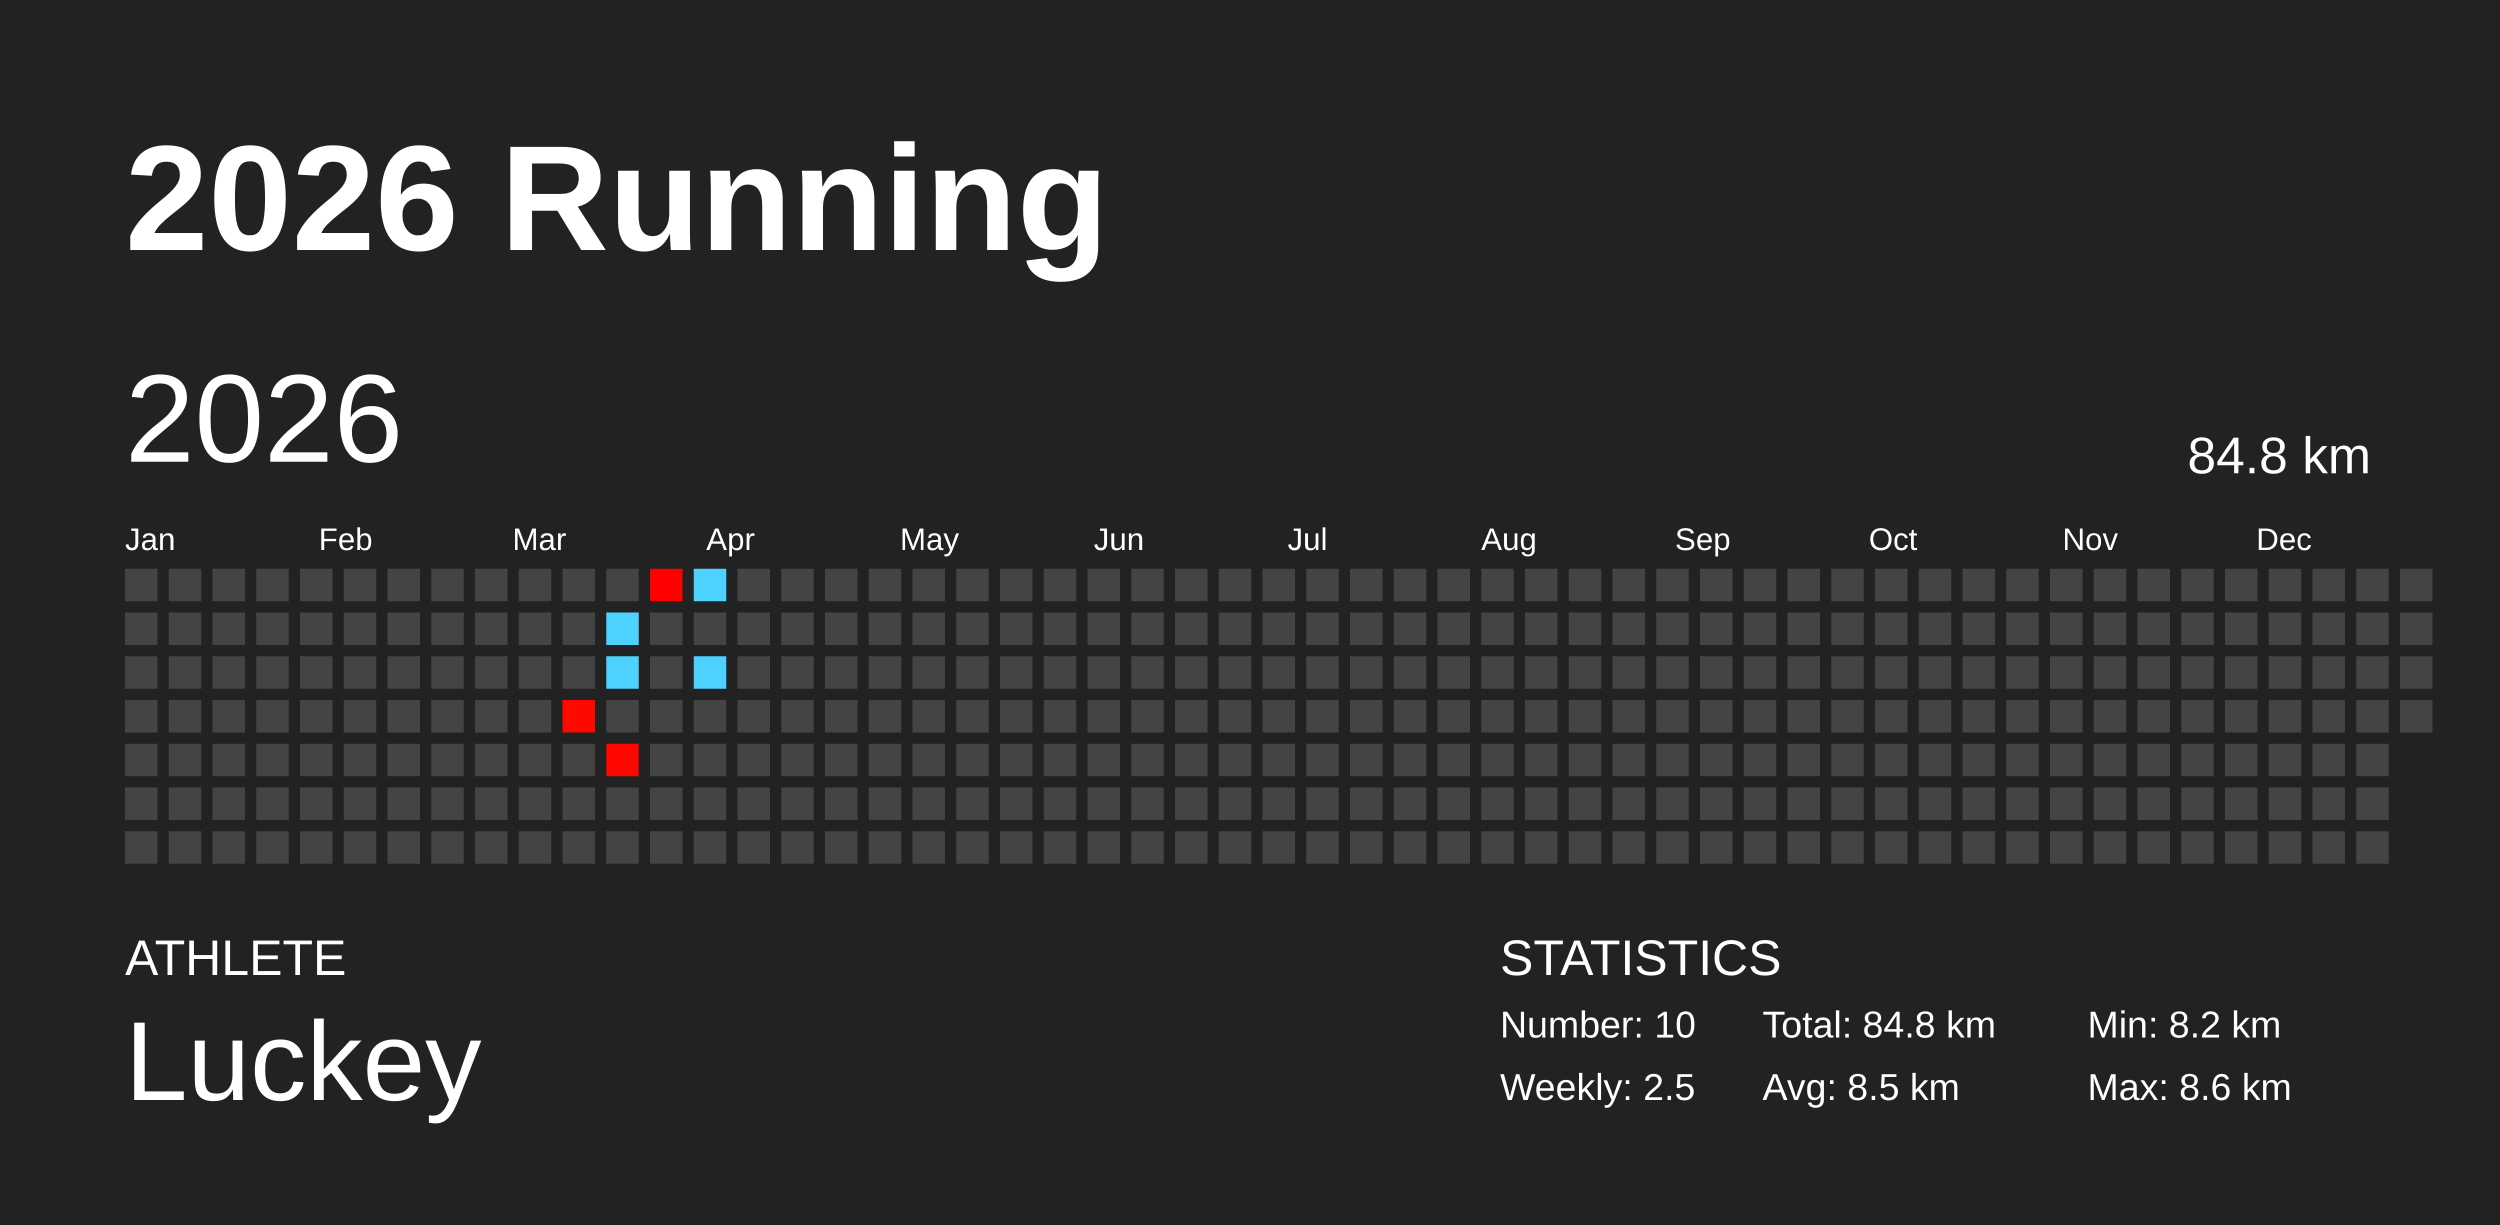
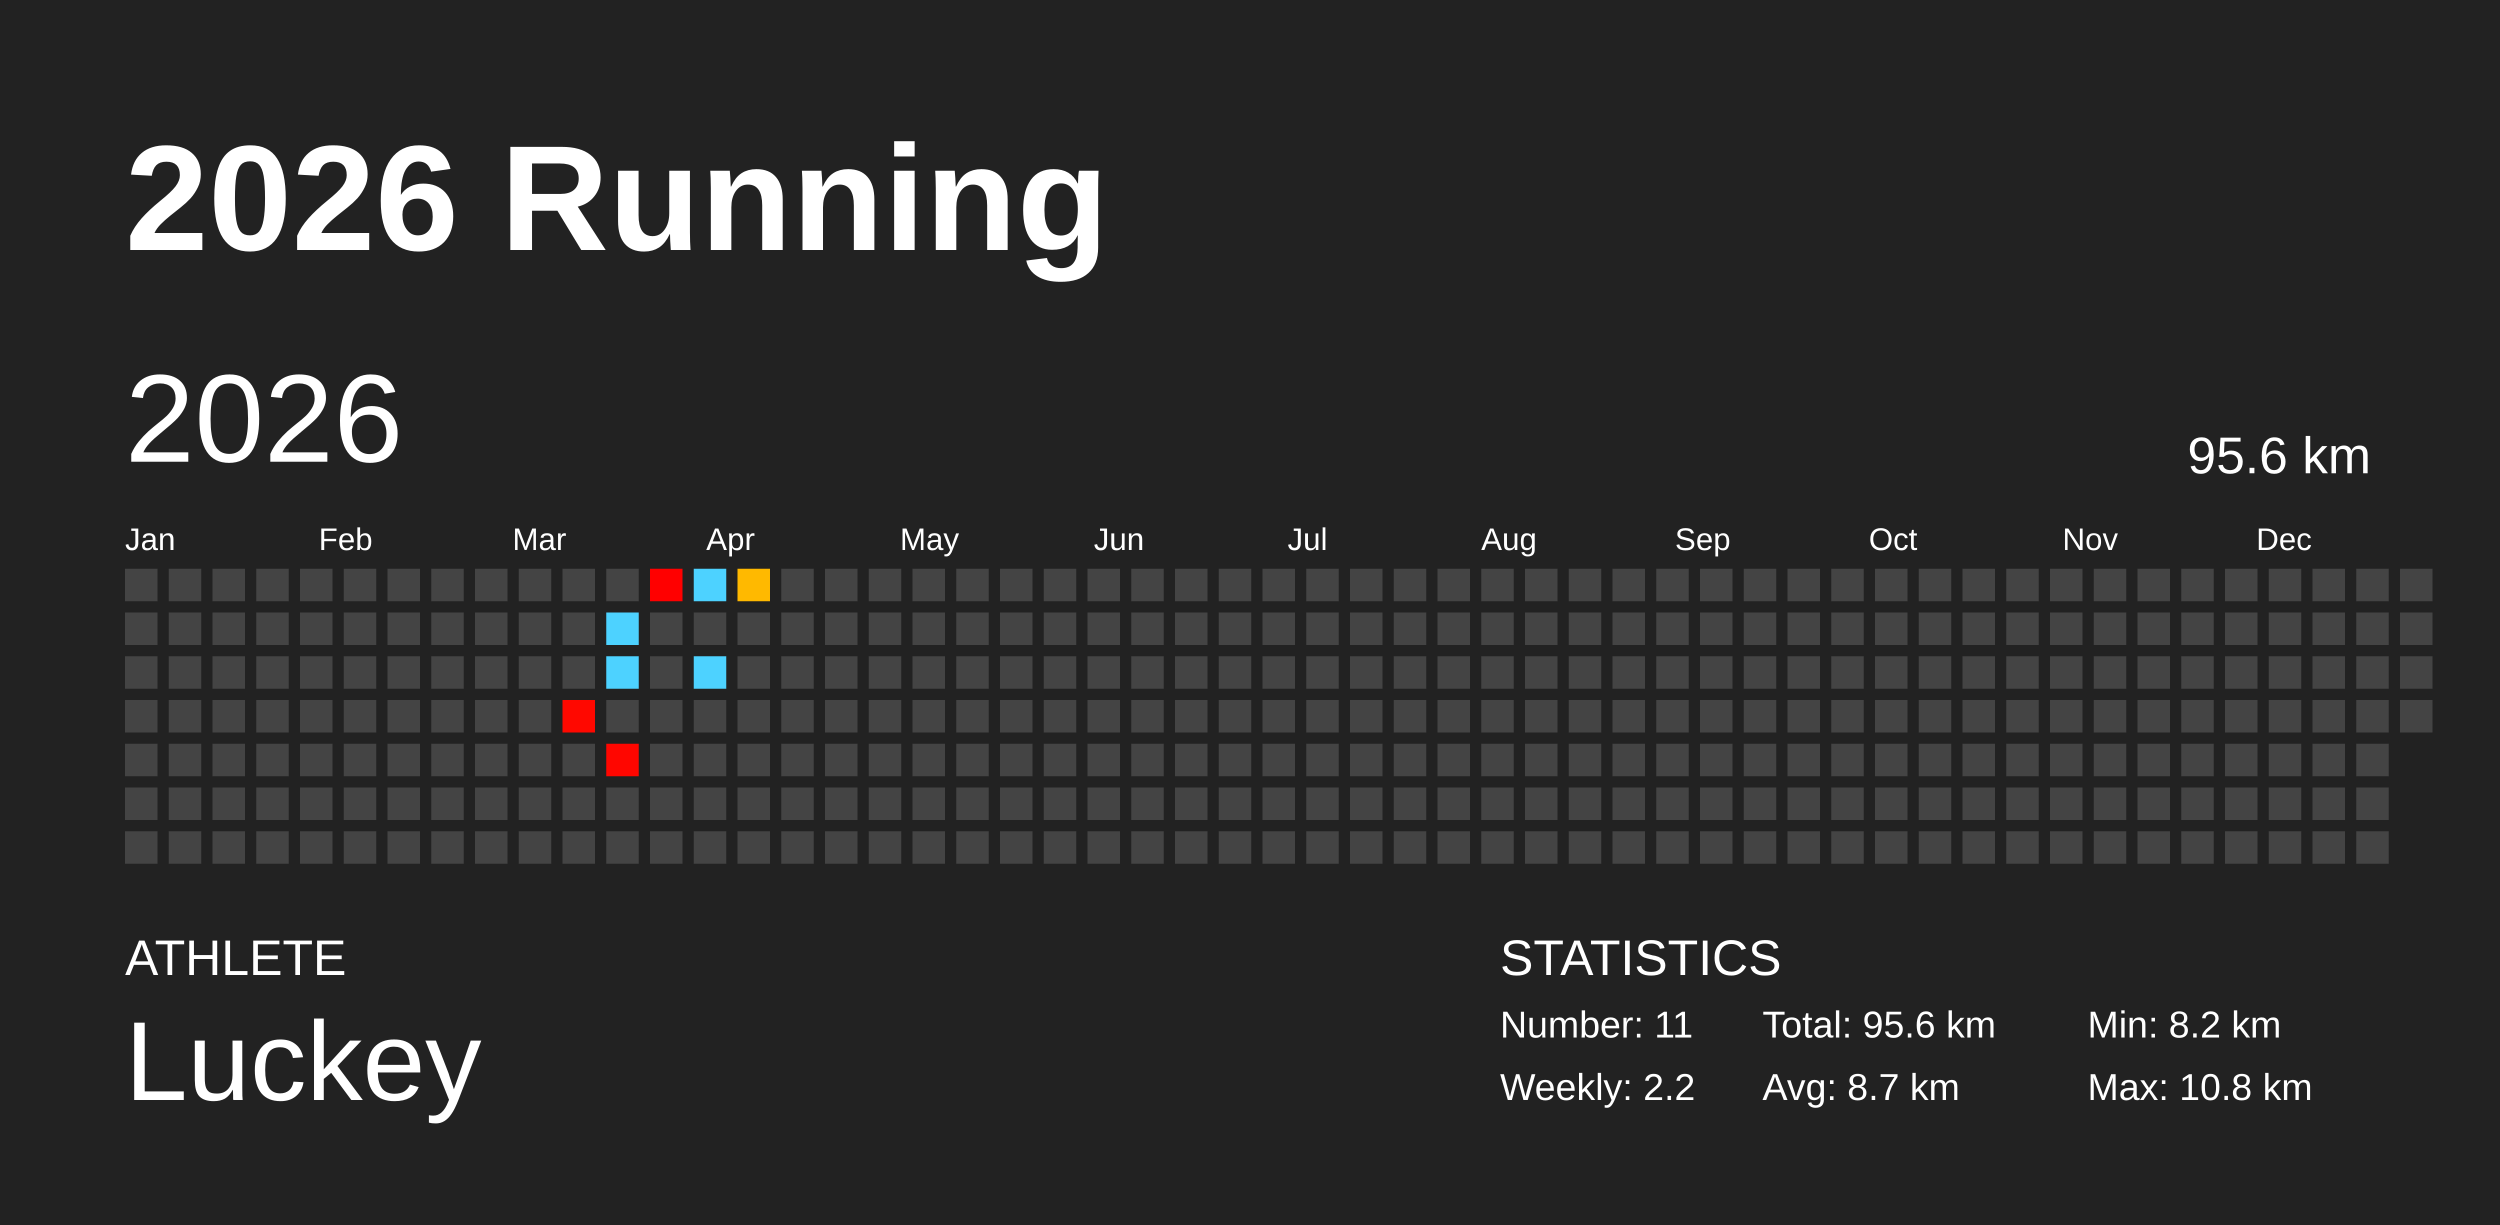
<svg xmlns="http://www.w3.org/2000/svg" baseProfile="full" height="98mm" version="1.1" viewBox="0,0,200,98" width="200mm">
  <defs />
  <rect fill="#222222" height="98" width="200" x="0" y="0" />
  <text fill="#FFFFFF" style="font-size:12px; font-family:Arial; font-weight:bold;" x="10" y="20">2026 Running</text>
  <text fill="#FFFFFF" style="font-size:4px; font-family:Arial" x="10" y="78">ATHLETE</text>
  <text fill="#FFFFFF" style="font-size:9px; font-family:Arial" x="10" y="88">Luckey</text>
  <text fill="#FFFFFF" style="font-size:4px; font-family:Arial" x="120" y="78">STATISTICS</text>
-   <text fill="#FFFFFF" style="font-size:3px; font-family:Arial" x="120" y="83">Number: 10</text>
-   <text fill="#FFFFFF" style="font-size:3px; font-family:Arial" x="120" y="88">Weekly: 2.5</text>
-   <text fill="#FFFFFF" style="font-size:3px; font-family:Arial" x="141" y="83">Total: 84.8 km</text>
-   <text fill="#FFFFFF" style="font-size:3px; font-family:Arial" x="141" y="88">Avg: 8.5 km</text>
+   <text fill="#FFFFFF" style="font-size:3px; font-family:Arial" x="120" y="83">Number: 11</text>
+   <text fill="#FFFFFF" style="font-size:3px; font-family:Arial" x="120" y="88">Weekly: 2.2</text>
+   <text fill="#FFFFFF" style="font-size:3px; font-family:Arial" x="141" y="83">Total: 95.6 km</text>
+   <text fill="#FFFFFF" style="font-size:3px; font-family:Arial" x="141" y="88">Avg: 8.7 km</text>
  <text fill="#FFFFFF" style="font-size:3px; font-family:Arial" x="167" y="83">Min: 8.2 km</text>
-   <text fill="#FFFFFF" style="font-size:3px; font-family:Arial" x="167" y="88">Max: 8.6 km</text>
+   <text fill="#FFFFFF" style="font-size:3px; font-family:Arial" x="167" y="88">Max: 10.8 km</text>
  <text dominant-baseline="hanging" fill="#FFFFFF" style="font-size:10.0px; font-family:Arial;" x="10" y="30">2026</text>
-   <text dominant-baseline="hanging" fill="#FFFFFF" style="font-size:4.125px; font-family:Arial;" x="175" y="35">84.8 km</text>
+   <text dominant-baseline="hanging" fill="#FFFFFF" style="font-size:4.125px; font-family:Arial;" x="175" y="35">95.6 km</text>
  <text fill="#FFFFFF" style="font-size:2.5px; font-family:Arial" x="10.0" y="44">Jan</text>
  <text fill="#FFFFFF" style="font-size:2.5px; font-family:Arial" x="25.5" y="44">Feb</text>
  <text fill="#FFFFFF" style="font-size:2.5px; font-family:Arial" x="41.0" y="44">Mar</text>
  <text fill="#FFFFFF" style="font-size:2.5px; font-family:Arial" x="56.5" y="44">Apr</text>
  <text fill="#FFFFFF" style="font-size:2.5px; font-family:Arial" x="72.0" y="44">May</text>
  <text fill="#FFFFFF" style="font-size:2.5px; font-family:Arial" x="87.5" y="44">Jun</text>
  <text fill="#FFFFFF" style="font-size:2.5px; font-family:Arial" x="103.0" y="44">Jul</text>
  <text fill="#FFFFFF" style="font-size:2.5px; font-family:Arial" x="118.5" y="44">Aug</text>
  <text fill="#FFFFFF" style="font-size:2.5px; font-family:Arial" x="134.0" y="44">Sep</text>
  <text fill="#FFFFFF" style="font-size:2.5px; font-family:Arial" x="149.5" y="44">Oct</text>
  <text fill="#FFFFFF" style="font-size:2.5px; font-family:Arial" x="165.0" y="44">Nov</text>
  <text fill="#FFFFFF" style="font-size:2.5px; font-family:Arial" x="180.5" y="44">Dec</text>
  <rect fill="#444444" height="2.6" width="2.6" x="10.0" y="45.5" />
  <rect fill="#444444" height="2.6" width="2.6" x="10.0" y="49.0" />
  <rect fill="#444444" height="2.6" width="2.6" x="10.0" y="52.5" />
  <rect fill="#444444" height="2.6" width="2.6" x="10.0" y="56.0" />
  <rect fill="#444444" height="2.6" width="2.6" x="10.0" y="59.5" />
  <rect fill="#444444" height="2.6" width="2.6" x="10.0" y="63.0" />
  <rect fill="#444444" height="2.6" width="2.6" x="10.0" y="66.5" />
  <rect fill="#444444" height="2.6" width="2.6" x="13.5" y="45.5" />
  <rect fill="#444444" height="2.6" width="2.6" x="13.5" y="49.0" />
  <rect fill="#444444" height="2.6" width="2.6" x="13.5" y="52.5" />
  <rect fill="#444444" height="2.6" width="2.6" x="13.5" y="56.0" />
  <rect fill="#444444" height="2.6" width="2.6" x="13.5" y="59.5" />
  <rect fill="#444444" height="2.6" width="2.6" x="13.5" y="63.0" />
  <rect fill="#444444" height="2.6" width="2.6" x="13.5" y="66.5" />
  <rect fill="#444444" height="2.6" width="2.6" x="17.0" y="45.5" />
  <rect fill="#444444" height="2.6" width="2.6" x="17.0" y="49.0" />
  <rect fill="#444444" height="2.6" width="2.6" x="17.0" y="52.5" />
  <rect fill="#444444" height="2.6" width="2.6" x="17.0" y="56.0" />
  <rect fill="#444444" height="2.6" width="2.6" x="17.0" y="59.5" />
  <rect fill="#444444" height="2.6" width="2.6" x="17.0" y="63.0" />
  <rect fill="#444444" height="2.6" width="2.6" x="17.0" y="66.5" />
  <rect fill="#444444" height="2.6" width="2.6" x="20.5" y="45.5" />
  <rect fill="#444444" height="2.6" width="2.6" x="20.5" y="49.0" />
  <rect fill="#444444" height="2.6" width="2.6" x="20.5" y="52.5" />
  <rect fill="#444444" height="2.6" width="2.6" x="20.5" y="56.0" />
  <rect fill="#444444" height="2.6" width="2.6" x="20.5" y="59.5" />
  <rect fill="#444444" height="2.6" width="2.6" x="20.5" y="63.0" />
  <rect fill="#444444" height="2.6" width="2.6" x="20.5" y="66.5" />
  <rect fill="#444444" height="2.6" width="2.6" x="24.0" y="45.5" />
  <rect fill="#444444" height="2.6" width="2.6" x="24.0" y="49.0" />
  <rect fill="#444444" height="2.6" width="2.6" x="24.0" y="52.5" />
  <rect fill="#444444" height="2.6" width="2.6" x="24.0" y="56.0" />
  <rect fill="#444444" height="2.6" width="2.6" x="24.0" y="59.5" />
  <rect fill="#444444" height="2.6" width="2.6" x="24.0" y="63.0" />
  <rect fill="#444444" height="2.6" width="2.6" x="24.0" y="66.5" />
  <rect fill="#444444" height="2.6" width="2.6" x="27.5" y="45.5" />
  <rect fill="#444444" height="2.6" width="2.6" x="27.5" y="49.0" />
  <rect fill="#444444" height="2.6" width="2.6" x="27.5" y="52.5" />
  <rect fill="#444444" height="2.6" width="2.6" x="27.5" y="56.0" />
  <rect fill="#444444" height="2.6" width="2.6" x="27.5" y="59.5" />
  <rect fill="#444444" height="2.6" width="2.6" x="27.5" y="63.0" />
  <rect fill="#444444" height="2.6" width="2.6" x="27.5" y="66.5" />
  <rect fill="#444444" height="2.6" width="2.6" x="31.0" y="45.5" />
  <rect fill="#444444" height="2.6" width="2.6" x="31.0" y="49.0" />
  <rect fill="#444444" height="2.6" width="2.6" x="31.0" y="52.5" />
  <rect fill="#444444" height="2.6" width="2.6" x="31.0" y="56.0" />
  <rect fill="#444444" height="2.6" width="2.6" x="31.0" y="59.5" />
  <rect fill="#444444" height="2.6" width="2.6" x="31.0" y="63.0" />
  <rect fill="#444444" height="2.6" width="2.6" x="31.0" y="66.5" />
  <rect fill="#444444" height="2.6" width="2.6" x="34.5" y="45.5" />
  <rect fill="#444444" height="2.6" width="2.6" x="34.5" y="49.0" />
  <rect fill="#444444" height="2.6" width="2.6" x="34.5" y="52.5" />
  <rect fill="#444444" height="2.6" width="2.6" x="34.5" y="56.0" />
  <rect fill="#444444" height="2.6" width="2.6" x="34.5" y="59.5" />
  <rect fill="#444444" height="2.6" width="2.6" x="34.5" y="63.0" />
  <rect fill="#444444" height="2.6" width="2.6" x="34.5" y="66.5" />
  <rect fill="#444444" height="2.6" width="2.6" x="38.0" y="45.5" />
  <rect fill="#444444" height="2.6" width="2.6" x="38.0" y="49.0" />
  <rect fill="#444444" height="2.6" width="2.6" x="38.0" y="52.5" />
  <rect fill="#444444" height="2.6" width="2.6" x="38.0" y="56.0" />
  <rect fill="#444444" height="2.6" width="2.6" x="38.0" y="59.5" />
  <rect fill="#444444" height="2.6" width="2.6" x="38.0" y="63.0" />
  <rect fill="#444444" height="2.6" width="2.6" x="38.0" y="66.5" />
  <rect fill="#444444" height="2.6" width="2.6" x="41.5" y="45.5" />
  <rect fill="#444444" height="2.6" width="2.6" x="41.5" y="49.0" />
  <rect fill="#444444" height="2.6" width="2.6" x="41.5" y="52.5" />
  <rect fill="#444444" height="2.6" width="2.6" x="41.5" y="56.0" />
  <rect fill="#444444" height="2.6" width="2.6" x="41.5" y="59.5" />
  <rect fill="#444444" height="2.6" width="2.6" x="41.5" y="63.0" />
  <rect fill="#444444" height="2.6" width="2.6" x="41.5" y="66.5" />
  <rect fill="#444444" height="2.6" width="2.6" x="45.0" y="45.5" />
  <rect fill="#444444" height="2.6" width="2.6" x="45.0" y="49.0" />
  <rect fill="#444444" height="2.6" width="2.6" x="45.0" y="52.5" />
  <rect fill="#ff0800" height="2.6" width="2.6" x="45.0" y="56.0" />
  <rect fill="#444444" height="2.6" width="2.6" x="45.0" y="59.5" />
  <rect fill="#444444" height="2.6" width="2.6" x="45.0" y="63.0" />
  <rect fill="#444444" height="2.6" width="2.6" x="45.0" y="66.5" />
  <rect fill="#444444" height="2.6" width="2.6" x="48.5" y="45.5" />
  <rect fill="#4dd2ff" height="2.6" width="2.6" x="48.5" y="49.0" />
  <rect fill="#4dd2ff" height="2.6" width="2.6" x="48.5" y="52.5" />
  <rect fill="#444444" height="2.6" width="2.6" x="48.5" y="56.0" />
  <rect fill="#ff0600" height="2.6" width="2.6" x="48.5" y="59.5" />
  <rect fill="#444444" height="2.6" width="2.6" x="48.5" y="63.0" />
  <rect fill="#444444" height="2.6" width="2.6" x="48.5" y="66.5" />
  <rect fill="#ff0000" height="2.6" width="2.6" x="52.0" y="45.5" />
  <rect fill="#444444" height="2.6" width="2.6" x="52.0" y="49.0" />
  <rect fill="#444444" height="2.6" width="2.6" x="52.0" y="52.5" />
  <rect fill="#444444" height="2.6" width="2.6" x="52.0" y="56.0" />
  <rect fill="#444444" height="2.6" width="2.6" x="52.0" y="59.5" />
  <rect fill="#444444" height="2.6" width="2.6" x="52.0" y="63.0" />
  <rect fill="#444444" height="2.6" width="2.6" x="52.0" y="66.5" />
  <rect fill="#4dd2ff" height="2.6" width="2.6" x="55.5" y="45.5" />
  <rect fill="#444444" height="2.6" width="2.6" x="55.5" y="49.0" />
  <rect fill="#4dd2ff" height="2.6" width="2.6" x="55.5" y="52.5" />
  <rect fill="#444444" height="2.6" width="2.6" x="55.5" y="56.0" />
  <rect fill="#444444" height="2.6" width="2.6" x="55.5" y="59.5" />
  <rect fill="#444444" height="2.6" width="2.6" x="55.5" y="63.0" />
  <rect fill="#444444" height="2.6" width="2.6" x="55.5" y="66.5" />
-   <rect fill="#444444" height="2.6" width="2.6" x="59.0" y="45.5" />
+   <rect fill="#ffb900" height="2.6" width="2.6" x="59.0" y="45.5" />
  <rect fill="#444444" height="2.6" width="2.6" x="59.0" y="49.0" />
  <rect fill="#444444" height="2.6" width="2.6" x="59.0" y="52.5" />
  <rect fill="#444444" height="2.6" width="2.6" x="59.0" y="56.0" />
  <rect fill="#444444" height="2.6" width="2.6" x="59.0" y="59.5" />
  <rect fill="#444444" height="2.6" width="2.6" x="59.0" y="63.0" />
  <rect fill="#444444" height="2.6" width="2.6" x="59.0" y="66.5" />
  <rect fill="#444444" height="2.6" width="2.6" x="62.5" y="45.5" />
  <rect fill="#444444" height="2.6" width="2.6" x="62.5" y="49.0" />
  <rect fill="#444444" height="2.6" width="2.6" x="62.5" y="52.5" />
  <rect fill="#444444" height="2.6" width="2.6" x="62.5" y="56.0" />
  <rect fill="#444444" height="2.6" width="2.6" x="62.5" y="59.5" />
  <rect fill="#444444" height="2.6" width="2.6" x="62.5" y="63.0" />
  <rect fill="#444444" height="2.6" width="2.6" x="62.5" y="66.5" />
  <rect fill="#444444" height="2.6" width="2.6" x="66.0" y="45.5" />
  <rect fill="#444444" height="2.6" width="2.6" x="66.0" y="49.0" />
  <rect fill="#444444" height="2.6" width="2.6" x="66.0" y="52.5" />
  <rect fill="#444444" height="2.6" width="2.6" x="66.0" y="56.0" />
  <rect fill="#444444" height="2.6" width="2.6" x="66.0" y="59.5" />
  <rect fill="#444444" height="2.6" width="2.6" x="66.0" y="63.0" />
  <rect fill="#444444" height="2.6" width="2.6" x="66.0" y="66.5" />
  <rect fill="#444444" height="2.6" width="2.6" x="69.5" y="45.5" />
  <rect fill="#444444" height="2.6" width="2.6" x="69.5" y="49.0" />
  <rect fill="#444444" height="2.6" width="2.6" x="69.5" y="52.5" />
  <rect fill="#444444" height="2.6" width="2.6" x="69.5" y="56.0" />
  <rect fill="#444444" height="2.6" width="2.6" x="69.5" y="59.5" />
  <rect fill="#444444" height="2.6" width="2.6" x="69.5" y="63.0" />
  <rect fill="#444444" height="2.6" width="2.6" x="69.5" y="66.5" />
  <rect fill="#444444" height="2.6" width="2.6" x="73.0" y="45.5" />
  <rect fill="#444444" height="2.6" width="2.6" x="73.0" y="49.0" />
  <rect fill="#444444" height="2.6" width="2.6" x="73.0" y="52.5" />
  <rect fill="#444444" height="2.6" width="2.6" x="73.0" y="56.0" />
  <rect fill="#444444" height="2.6" width="2.6" x="73.0" y="59.5" />
  <rect fill="#444444" height="2.6" width="2.6" x="73.0" y="63.0" />
  <rect fill="#444444" height="2.6" width="2.6" x="73.0" y="66.5" />
  <rect fill="#444444" height="2.6" width="2.6" x="76.5" y="45.5" />
  <rect fill="#444444" height="2.6" width="2.6" x="76.5" y="49.0" />
  <rect fill="#444444" height="2.6" width="2.6" x="76.5" y="52.5" />
  <rect fill="#444444" height="2.6" width="2.6" x="76.5" y="56.0" />
  <rect fill="#444444" height="2.6" width="2.6" x="76.5" y="59.5" />
  <rect fill="#444444" height="2.6" width="2.6" x="76.5" y="63.0" />
  <rect fill="#444444" height="2.6" width="2.6" x="76.5" y="66.5" />
  <rect fill="#444444" height="2.6" width="2.6" x="80.0" y="45.5" />
  <rect fill="#444444" height="2.6" width="2.6" x="80.0" y="49.0" />
  <rect fill="#444444" height="2.6" width="2.6" x="80.0" y="52.5" />
  <rect fill="#444444" height="2.6" width="2.6" x="80.0" y="56.0" />
  <rect fill="#444444" height="2.6" width="2.6" x="80.0" y="59.5" />
  <rect fill="#444444" height="2.6" width="2.6" x="80.0" y="63.0" />
  <rect fill="#444444" height="2.6" width="2.6" x="80.0" y="66.5" />
  <rect fill="#444444" height="2.6" width="2.6" x="83.5" y="45.5" />
  <rect fill="#444444" height="2.6" width="2.6" x="83.5" y="49.0" />
  <rect fill="#444444" height="2.6" width="2.6" x="83.5" y="52.5" />
  <rect fill="#444444" height="2.6" width="2.6" x="83.5" y="56.0" />
  <rect fill="#444444" height="2.6" width="2.6" x="83.5" y="59.5" />
  <rect fill="#444444" height="2.6" width="2.6" x="83.5" y="63.0" />
  <rect fill="#444444" height="2.6" width="2.6" x="83.5" y="66.5" />
  <rect fill="#444444" height="2.6" width="2.6" x="87.0" y="45.5" />
  <rect fill="#444444" height="2.6" width="2.6" x="87.0" y="49.0" />
  <rect fill="#444444" height="2.6" width="2.6" x="87.0" y="52.5" />
  <rect fill="#444444" height="2.6" width="2.6" x="87.0" y="56.0" />
  <rect fill="#444444" height="2.6" width="2.6" x="87.0" y="59.5" />
  <rect fill="#444444" height="2.6" width="2.6" x="87.0" y="63.0" />
  <rect fill="#444444" height="2.6" width="2.6" x="87.0" y="66.5" />
  <rect fill="#444444" height="2.6" width="2.6" x="90.5" y="45.5" />
  <rect fill="#444444" height="2.6" width="2.6" x="90.5" y="49.0" />
  <rect fill="#444444" height="2.6" width="2.6" x="90.5" y="52.5" />
  <rect fill="#444444" height="2.6" width="2.6" x="90.5" y="56.0" />
  <rect fill="#444444" height="2.6" width="2.6" x="90.5" y="59.5" />
  <rect fill="#444444" height="2.6" width="2.6" x="90.5" y="63.0" />
  <rect fill="#444444" height="2.6" width="2.6" x="90.5" y="66.5" />
  <rect fill="#444444" height="2.6" width="2.6" x="94.0" y="45.5" />
  <rect fill="#444444" height="2.6" width="2.6" x="94.0" y="49.0" />
  <rect fill="#444444" height="2.6" width="2.6" x="94.0" y="52.5" />
  <rect fill="#444444" height="2.6" width="2.6" x="94.0" y="56.0" />
  <rect fill="#444444" height="2.6" width="2.6" x="94.0" y="59.5" />
  <rect fill="#444444" height="2.6" width="2.6" x="94.0" y="63.0" />
  <rect fill="#444444" height="2.6" width="2.6" x="94.0" y="66.5" />
  <rect fill="#444444" height="2.6" width="2.6" x="97.5" y="45.5" />
  <rect fill="#444444" height="2.6" width="2.6" x="97.5" y="49.0" />
  <rect fill="#444444" height="2.6" width="2.6" x="97.5" y="52.5" />
  <rect fill="#444444" height="2.6" width="2.6" x="97.5" y="56.0" />
  <rect fill="#444444" height="2.6" width="2.6" x="97.5" y="59.5" />
  <rect fill="#444444" height="2.6" width="2.6" x="97.5" y="63.0" />
  <rect fill="#444444" height="2.6" width="2.6" x="97.5" y="66.5" />
  <rect fill="#444444" height="2.6" width="2.6" x="101.0" y="45.5" />
  <rect fill="#444444" height="2.6" width="2.6" x="101.0" y="49.0" />
  <rect fill="#444444" height="2.6" width="2.6" x="101.0" y="52.5" />
  <rect fill="#444444" height="2.6" width="2.6" x="101.0" y="56.0" />
  <rect fill="#444444" height="2.6" width="2.6" x="101.0" y="59.5" />
  <rect fill="#444444" height="2.6" width="2.6" x="101.0" y="63.0" />
  <rect fill="#444444" height="2.6" width="2.6" x="101.0" y="66.5" />
  <rect fill="#444444" height="2.6" width="2.6" x="104.5" y="45.5" />
  <rect fill="#444444" height="2.6" width="2.6" x="104.5" y="49.0" />
  <rect fill="#444444" height="2.6" width="2.6" x="104.5" y="52.5" />
  <rect fill="#444444" height="2.6" width="2.6" x="104.5" y="56.0" />
  <rect fill="#444444" height="2.6" width="2.6" x="104.5" y="59.5" />
  <rect fill="#444444" height="2.6" width="2.6" x="104.5" y="63.0" />
  <rect fill="#444444" height="2.6" width="2.6" x="104.5" y="66.5" />
  <rect fill="#444444" height="2.6" width="2.6" x="108.0" y="45.5" />
  <rect fill="#444444" height="2.6" width="2.6" x="108.0" y="49.0" />
  <rect fill="#444444" height="2.6" width="2.6" x="108.0" y="52.5" />
  <rect fill="#444444" height="2.6" width="2.6" x="108.0" y="56.0" />
  <rect fill="#444444" height="2.6" width="2.6" x="108.0" y="59.5" />
  <rect fill="#444444" height="2.6" width="2.6" x="108.0" y="63.0" />
  <rect fill="#444444" height="2.6" width="2.6" x="108.0" y="66.5" />
  <rect fill="#444444" height="2.6" width="2.6" x="111.5" y="45.5" />
  <rect fill="#444444" height="2.6" width="2.6" x="111.5" y="49.0" />
  <rect fill="#444444" height="2.6" width="2.6" x="111.5" y="52.5" />
  <rect fill="#444444" height="2.6" width="2.6" x="111.5" y="56.0" />
  <rect fill="#444444" height="2.6" width="2.6" x="111.5" y="59.5" />
  <rect fill="#444444" height="2.6" width="2.6" x="111.5" y="63.0" />
  <rect fill="#444444" height="2.6" width="2.6" x="111.5" y="66.5" />
  <rect fill="#444444" height="2.6" width="2.6" x="115.0" y="45.5" />
  <rect fill="#444444" height="2.6" width="2.6" x="115.0" y="49.0" />
  <rect fill="#444444" height="2.6" width="2.6" x="115.0" y="52.5" />
  <rect fill="#444444" height="2.6" width="2.6" x="115.0" y="56.0" />
  <rect fill="#444444" height="2.6" width="2.6" x="115.0" y="59.5" />
  <rect fill="#444444" height="2.6" width="2.6" x="115.0" y="63.0" />
  <rect fill="#444444" height="2.6" width="2.6" x="115.0" y="66.5" />
  <rect fill="#444444" height="2.6" width="2.6" x="118.5" y="45.5" />
  <rect fill="#444444" height="2.6" width="2.6" x="118.5" y="49.0" />
  <rect fill="#444444" height="2.6" width="2.6" x="118.5" y="52.5" />
  <rect fill="#444444" height="2.6" width="2.6" x="118.5" y="56.0" />
  <rect fill="#444444" height="2.6" width="2.6" x="118.5" y="59.5" />
  <rect fill="#444444" height="2.6" width="2.6" x="118.5" y="63.0" />
  <rect fill="#444444" height="2.6" width="2.6" x="118.5" y="66.5" />
  <rect fill="#444444" height="2.6" width="2.6" x="122.0" y="45.5" />
  <rect fill="#444444" height="2.6" width="2.6" x="122.0" y="49.0" />
  <rect fill="#444444" height="2.6" width="2.6" x="122.0" y="52.5" />
  <rect fill="#444444" height="2.6" width="2.6" x="122.0" y="56.0" />
  <rect fill="#444444" height="2.6" width="2.6" x="122.0" y="59.5" />
  <rect fill="#444444" height="2.6" width="2.6" x="122.0" y="63.0" />
  <rect fill="#444444" height="2.6" width="2.6" x="122.0" y="66.5" />
  <rect fill="#444444" height="2.6" width="2.6" x="125.5" y="45.5" />
  <rect fill="#444444" height="2.6" width="2.6" x="125.5" y="49.0" />
  <rect fill="#444444" height="2.6" width="2.6" x="125.5" y="52.5" />
  <rect fill="#444444" height="2.6" width="2.6" x="125.5" y="56.0" />
  <rect fill="#444444" height="2.6" width="2.6" x="125.5" y="59.5" />
  <rect fill="#444444" height="2.6" width="2.6" x="125.5" y="63.0" />
  <rect fill="#444444" height="2.6" width="2.6" x="125.5" y="66.5" />
  <rect fill="#444444" height="2.6" width="2.6" x="129.0" y="45.5" />
  <rect fill="#444444" height="2.6" width="2.6" x="129.0" y="49.0" />
  <rect fill="#444444" height="2.6" width="2.6" x="129.0" y="52.5" />
  <rect fill="#444444" height="2.6" width="2.6" x="129.0" y="56.0" />
  <rect fill="#444444" height="2.6" width="2.6" x="129.0" y="59.5" />
  <rect fill="#444444" height="2.6" width="2.6" x="129.0" y="63.0" />
  <rect fill="#444444" height="2.6" width="2.6" x="129.0" y="66.5" />
  <rect fill="#444444" height="2.6" width="2.6" x="132.5" y="45.5" />
  <rect fill="#444444" height="2.6" width="2.6" x="132.5" y="49.0" />
  <rect fill="#444444" height="2.6" width="2.6" x="132.5" y="52.5" />
  <rect fill="#444444" height="2.6" width="2.6" x="132.5" y="56.0" />
  <rect fill="#444444" height="2.6" width="2.6" x="132.5" y="59.5" />
  <rect fill="#444444" height="2.6" width="2.6" x="132.5" y="63.0" />
  <rect fill="#444444" height="2.6" width="2.6" x="132.5" y="66.5" />
  <rect fill="#444444" height="2.6" width="2.6" x="136.0" y="45.5" />
  <rect fill="#444444" height="2.6" width="2.6" x="136.0" y="49.0" />
  <rect fill="#444444" height="2.6" width="2.6" x="136.0" y="52.5" />
  <rect fill="#444444" height="2.6" width="2.6" x="136.0" y="56.0" />
  <rect fill="#444444" height="2.6" width="2.6" x="136.0" y="59.5" />
  <rect fill="#444444" height="2.6" width="2.6" x="136.0" y="63.0" />
  <rect fill="#444444" height="2.6" width="2.6" x="136.0" y="66.5" />
  <rect fill="#444444" height="2.6" width="2.6" x="139.5" y="45.5" />
  <rect fill="#444444" height="2.6" width="2.6" x="139.5" y="49.0" />
  <rect fill="#444444" height="2.6" width="2.6" x="139.5" y="52.5" />
  <rect fill="#444444" height="2.6" width="2.6" x="139.5" y="56.0" />
  <rect fill="#444444" height="2.6" width="2.6" x="139.5" y="59.5" />
  <rect fill="#444444" height="2.6" width="2.6" x="139.5" y="63.0" />
  <rect fill="#444444" height="2.6" width="2.6" x="139.5" y="66.5" />
  <rect fill="#444444" height="2.6" width="2.6" x="143.0" y="45.5" />
  <rect fill="#444444" height="2.6" width="2.6" x="143.0" y="49.0" />
  <rect fill="#444444" height="2.6" width="2.6" x="143.0" y="52.5" />
  <rect fill="#444444" height="2.6" width="2.6" x="143.0" y="56.0" />
  <rect fill="#444444" height="2.6" width="2.6" x="143.0" y="59.5" />
  <rect fill="#444444" height="2.6" width="2.6" x="143.0" y="63.0" />
  <rect fill="#444444" height="2.6" width="2.6" x="143.0" y="66.5" />
  <rect fill="#444444" height="2.6" width="2.6" x="146.5" y="45.5" />
  <rect fill="#444444" height="2.6" width="2.6" x="146.5" y="49.0" />
  <rect fill="#444444" height="2.6" width="2.6" x="146.5" y="52.5" />
  <rect fill="#444444" height="2.6" width="2.6" x="146.5" y="56.0" />
  <rect fill="#444444" height="2.6" width="2.6" x="146.5" y="59.5" />
  <rect fill="#444444" height="2.6" width="2.6" x="146.5" y="63.0" />
  <rect fill="#444444" height="2.6" width="2.6" x="146.5" y="66.5" />
  <rect fill="#444444" height="2.6" width="2.6" x="150.0" y="45.5" />
  <rect fill="#444444" height="2.6" width="2.6" x="150.0" y="49.0" />
  <rect fill="#444444" height="2.6" width="2.6" x="150.0" y="52.5" />
  <rect fill="#444444" height="2.6" width="2.6" x="150.0" y="56.0" />
  <rect fill="#444444" height="2.6" width="2.6" x="150.0" y="59.5" />
  <rect fill="#444444" height="2.6" width="2.6" x="150.0" y="63.0" />
  <rect fill="#444444" height="2.6" width="2.6" x="150.0" y="66.5" />
  <rect fill="#444444" height="2.6" width="2.6" x="153.5" y="45.5" />
  <rect fill="#444444" height="2.6" width="2.6" x="153.5" y="49.0" />
  <rect fill="#444444" height="2.6" width="2.6" x="153.5" y="52.5" />
  <rect fill="#444444" height="2.6" width="2.6" x="153.5" y="56.0" />
  <rect fill="#444444" height="2.6" width="2.6" x="153.5" y="59.5" />
  <rect fill="#444444" height="2.6" width="2.6" x="153.5" y="63.0" />
  <rect fill="#444444" height="2.6" width="2.6" x="153.5" y="66.5" />
  <rect fill="#444444" height="2.6" width="2.6" x="157.0" y="45.5" />
  <rect fill="#444444" height="2.6" width="2.6" x="157.0" y="49.0" />
  <rect fill="#444444" height="2.6" width="2.6" x="157.0" y="52.5" />
  <rect fill="#444444" height="2.6" width="2.6" x="157.0" y="56.0" />
  <rect fill="#444444" height="2.6" width="2.6" x="157.0" y="59.5" />
  <rect fill="#444444" height="2.6" width="2.6" x="157.0" y="63.0" />
  <rect fill="#444444" height="2.6" width="2.6" x="157.0" y="66.5" />
  <rect fill="#444444" height="2.6" width="2.6" x="160.5" y="45.5" />
  <rect fill="#444444" height="2.6" width="2.6" x="160.5" y="49.0" />
  <rect fill="#444444" height="2.6" width="2.6" x="160.5" y="52.5" />
  <rect fill="#444444" height="2.6" width="2.6" x="160.5" y="56.0" />
  <rect fill="#444444" height="2.6" width="2.6" x="160.5" y="59.5" />
  <rect fill="#444444" height="2.6" width="2.6" x="160.5" y="63.0" />
  <rect fill="#444444" height="2.6" width="2.6" x="160.5" y="66.5" />
  <rect fill="#444444" height="2.6" width="2.6" x="164.0" y="45.5" />
  <rect fill="#444444" height="2.6" width="2.6" x="164.0" y="49.0" />
  <rect fill="#444444" height="2.6" width="2.6" x="164.0" y="52.5" />
  <rect fill="#444444" height="2.6" width="2.6" x="164.0" y="56.0" />
  <rect fill="#444444" height="2.6" width="2.6" x="164.0" y="59.5" />
  <rect fill="#444444" height="2.6" width="2.6" x="164.0" y="63.0" />
  <rect fill="#444444" height="2.6" width="2.6" x="164.0" y="66.5" />
  <rect fill="#444444" height="2.6" width="2.6" x="167.5" y="45.5" />
  <rect fill="#444444" height="2.6" width="2.6" x="167.5" y="49.0" />
  <rect fill="#444444" height="2.6" width="2.6" x="167.5" y="52.5" />
  <rect fill="#444444" height="2.6" width="2.6" x="167.5" y="56.0" />
  <rect fill="#444444" height="2.6" width="2.6" x="167.5" y="59.5" />
  <rect fill="#444444" height="2.6" width="2.6" x="167.5" y="63.0" />
  <rect fill="#444444" height="2.6" width="2.6" x="167.5" y="66.5" />
  <rect fill="#444444" height="2.6" width="2.6" x="171.0" y="45.5" />
  <rect fill="#444444" height="2.6" width="2.6" x="171.0" y="49.0" />
  <rect fill="#444444" height="2.6" width="2.6" x="171.0" y="52.5" />
  <rect fill="#444444" height="2.6" width="2.6" x="171.0" y="56.0" />
  <rect fill="#444444" height="2.6" width="2.6" x="171.0" y="59.5" />
  <rect fill="#444444" height="2.6" width="2.6" x="171.0" y="63.0" />
  <rect fill="#444444" height="2.6" width="2.6" x="171.0" y="66.5" />
  <rect fill="#444444" height="2.6" width="2.6" x="174.5" y="45.5" />
  <rect fill="#444444" height="2.6" width="2.6" x="174.5" y="49.0" />
  <rect fill="#444444" height="2.6" width="2.6" x="174.5" y="52.5" />
  <rect fill="#444444" height="2.6" width="2.6" x="174.5" y="56.0" />
  <rect fill="#444444" height="2.6" width="2.6" x="174.5" y="59.5" />
  <rect fill="#444444" height="2.6" width="2.6" x="174.5" y="63.0" />
  <rect fill="#444444" height="2.6" width="2.6" x="174.5" y="66.5" />
  <rect fill="#444444" height="2.6" width="2.6" x="178.0" y="45.5" />
  <rect fill="#444444" height="2.6" width="2.6" x="178.0" y="49.0" />
  <rect fill="#444444" height="2.6" width="2.6" x="178.0" y="52.5" />
  <rect fill="#444444" height="2.6" width="2.6" x="178.0" y="56.0" />
  <rect fill="#444444" height="2.6" width="2.6" x="178.0" y="59.5" />
  <rect fill="#444444" height="2.6" width="2.6" x="178.0" y="63.0" />
  <rect fill="#444444" height="2.6" width="2.6" x="178.0" y="66.5" />
  <rect fill="#444444" height="2.6" width="2.6" x="181.5" y="45.5" />
  <rect fill="#444444" height="2.6" width="2.6" x="181.5" y="49.0" />
  <rect fill="#444444" height="2.6" width="2.6" x="181.5" y="52.5" />
  <rect fill="#444444" height="2.6" width="2.6" x="181.5" y="56.0" />
  <rect fill="#444444" height="2.6" width="2.6" x="181.5" y="59.5" />
  <rect fill="#444444" height="2.6" width="2.6" x="181.5" y="63.0" />
  <rect fill="#444444" height="2.6" width="2.6" x="181.5" y="66.5" />
  <rect fill="#444444" height="2.6" width="2.6" x="185.0" y="45.5" />
  <rect fill="#444444" height="2.6" width="2.6" x="185.0" y="49.0" />
  <rect fill="#444444" height="2.6" width="2.6" x="185.0" y="52.5" />
  <rect fill="#444444" height="2.6" width="2.6" x="185.0" y="56.0" />
  <rect fill="#444444" height="2.6" width="2.6" x="185.0" y="59.5" />
  <rect fill="#444444" height="2.6" width="2.6" x="185.0" y="63.0" />
  <rect fill="#444444" height="2.6" width="2.6" x="185.0" y="66.5" />
  <rect fill="#444444" height="2.6" width="2.6" x="188.5" y="45.5" />
  <rect fill="#444444" height="2.6" width="2.6" x="188.5" y="49.0" />
  <rect fill="#444444" height="2.6" width="2.6" x="188.5" y="52.5" />
  <rect fill="#444444" height="2.6" width="2.6" x="188.5" y="56.0" />
  <rect fill="#444444" height="2.6" width="2.6" x="188.5" y="59.5" />
  <rect fill="#444444" height="2.6" width="2.6" x="188.5" y="63.0" />
  <rect fill="#444444" height="2.6" width="2.6" x="188.5" y="66.5" />
  <rect fill="#444444" height="2.6" width="2.6" x="192.0" y="45.5" />
  <rect fill="#444444" height="2.6" width="2.6" x="192.0" y="49.0" />
  <rect fill="#444444" height="2.6" width="2.6" x="192.0" y="52.5" />
  <rect fill="#444444" height="2.6" width="2.6" x="192.0" y="56.0" />
</svg>
